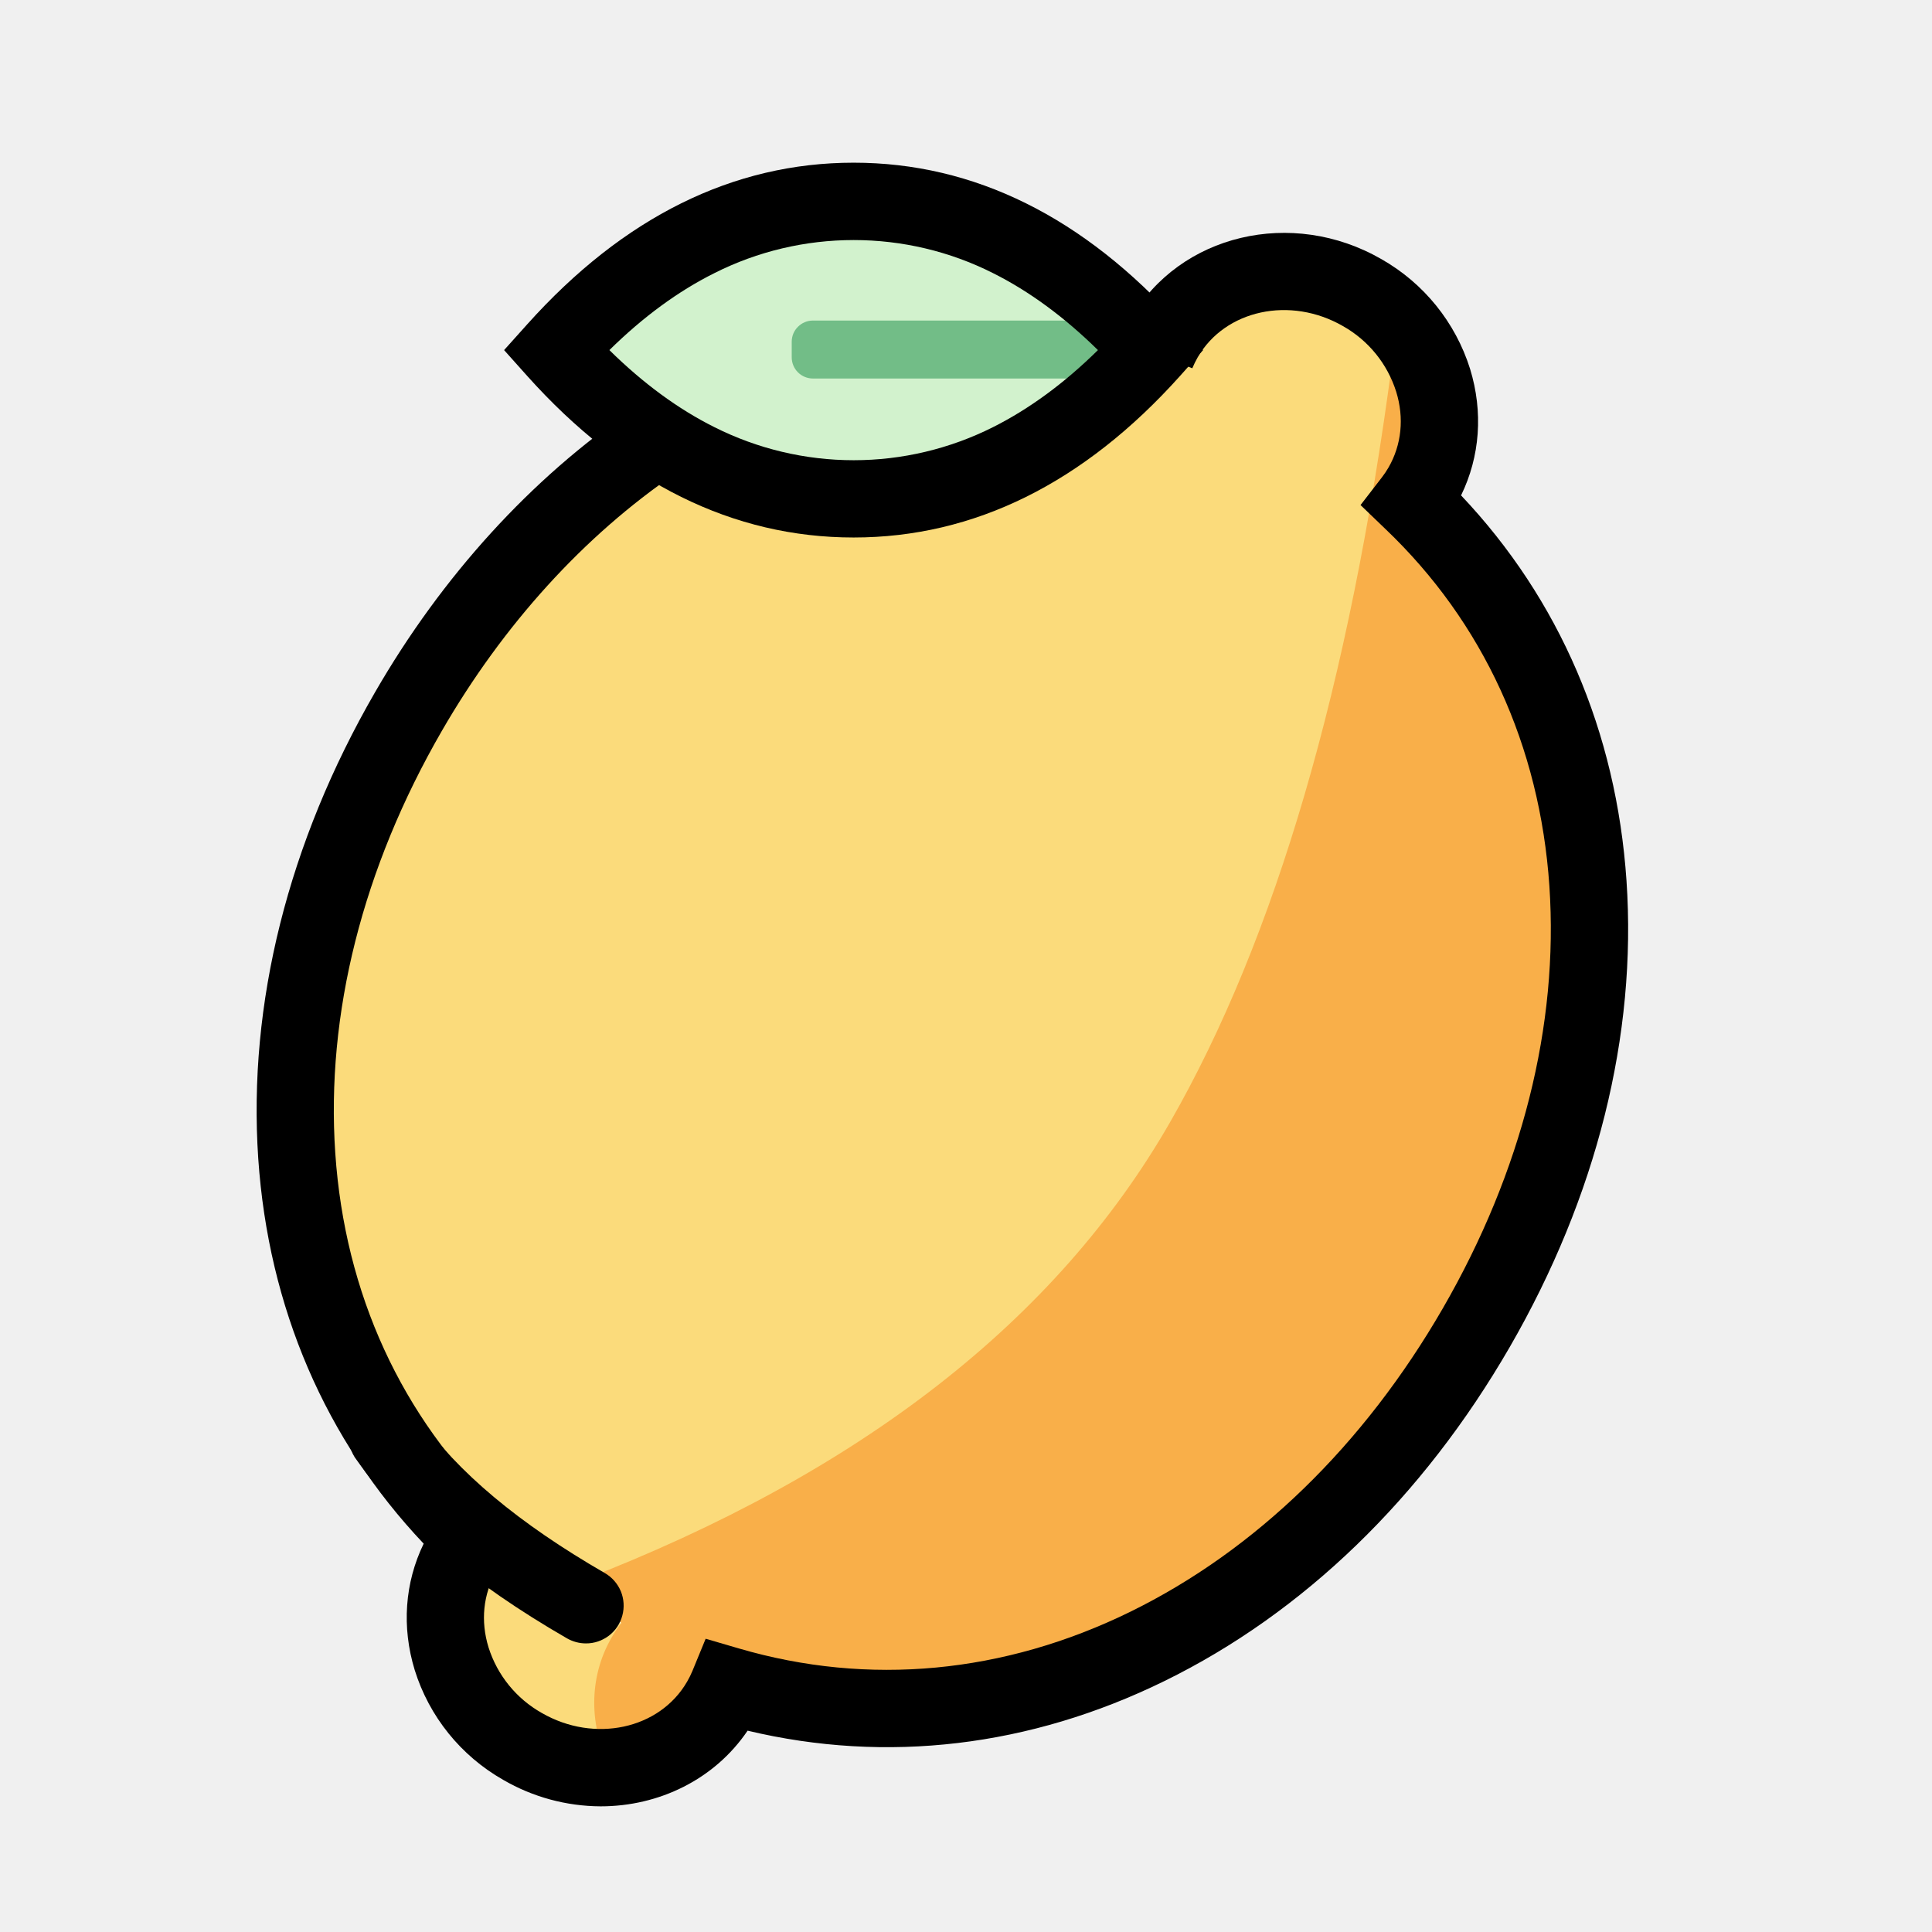
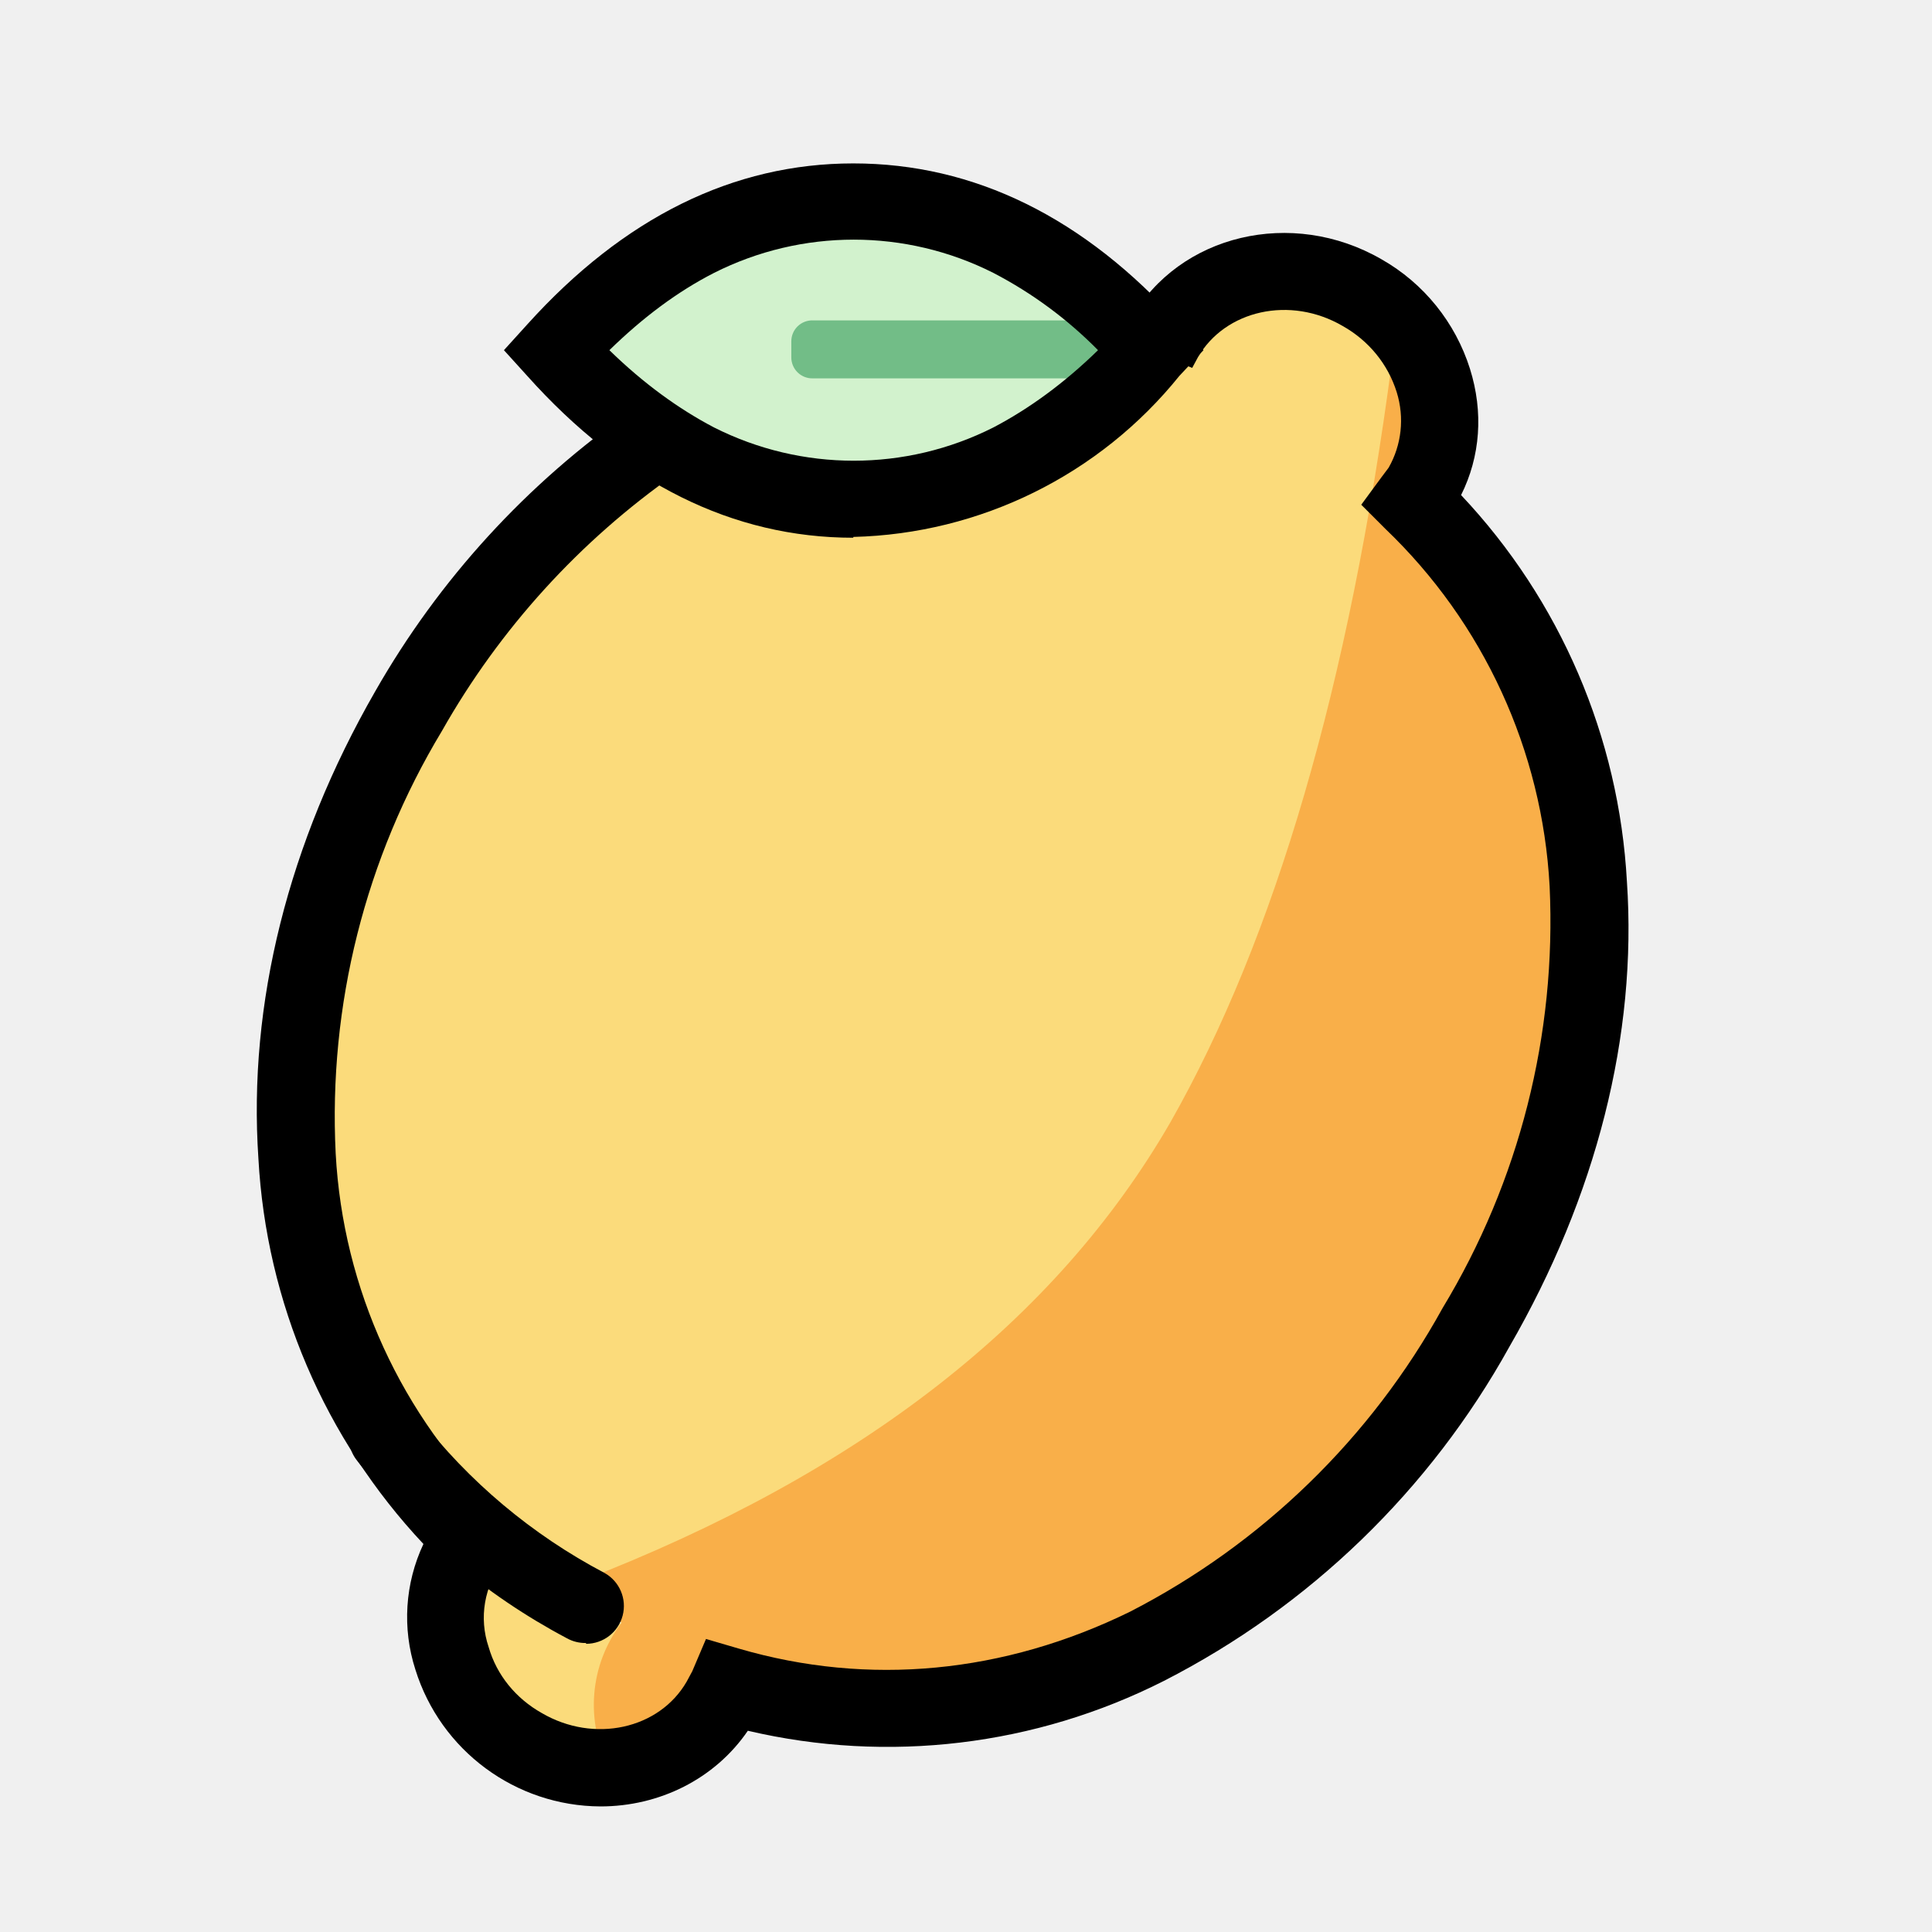
- <svg xmlns="http://www.w3.org/2000/svg" width="24" height="24" viewBox="0 0 24 24" fill="none">
-   <path d="M5.869 19.107C3.185 16.543 3 12.43 5.074 8.839C7.149 5.247 10.805 3.351 14.367 4.393C14.395 4.326 14.426 4.262 14.462 4.2C14.937 3.379 16.038 3.126 16.923 3.637C17.808 4.148 18.139 5.226 17.665 6.048C17.629 6.11 17.589 6.17 17.545 6.227C20.229 8.79 20.414 12.903 18.34 16.494C16.265 20.085 12.609 21.982 9.047 20.94C9.02 21.006 8.988 21.071 8.952 21.133C8.478 21.953 7.376 22.207 6.491 21.696C5.606 21.184 5.275 20.106 5.749 19.284C5.785 19.223 5.825 19.163 5.869 19.107Z" fill="white" />
-   <path d="M17.684 4.431C17.943 4.939 17.957 5.541 17.665 6.046C17.629 6.109 17.589 6.168 17.545 6.225C20.229 8.789 20.414 12.902 18.34 16.493C16.265 20.084 12.609 21.981 9.047 20.939C9.02 21.005 8.988 21.07 8.952 21.132C8.663 21.633 8.142 21.921 7.579 21.956C6 21.5 5.708 20.005 6 19.5C6.036 19.438 7.674 20.218 7.718 20.161C5.033 17.598 2 16 5.5 8.499C7.574 4.908 10.937 2.958 14.5 4C14.528 3.934 15.464 3.563 15.5 3.501C15.788 3.001 17.121 4.465 17.684 4.431Z" fill="#FBDB7B" />
-   <path d="M7.219 19.636C10.688 18.298 13.127 16.398 14.538 13.935C15.846 11.652 16.765 8.507 17.294 4.499C17.421 4.462 17.552 4.44 17.684 4.432C17.943 4.94 17.957 5.542 17.665 6.047C17.629 6.109 17.589 6.169 17.545 6.226C20.229 8.79 20.414 12.903 18.34 16.494C16.265 20.085 12.609 21.982 9.047 20.94C9.02 21.006 8.988 21.071 8.952 21.133C8.662 21.634 8.141 21.922 7.579 21.957C7.32 21.449 7.306 20.846 7.598 20.341C7.634 20.279 7.674 20.219 7.718 20.162C7.543 19.995 7.376 19.819 7.219 19.636Z" fill="#F9AF49" />
-   <path d="M7.461 22.439C7.036 22.437 6.619 22.324 6.251 22.11C5.725 21.811 5.332 21.324 5.152 20.747C4.988 20.212 5.028 19.66 5.263 19.176C4.043 17.888 3.334 16.242 3.208 14.391C3.078 12.471 3.579 10.468 4.659 8.599C5.492 7.156 6.599 5.941 7.86 5.083L8.399 5.877C7.256 6.654 6.25 7.761 5.489 9.079C4.505 10.782 4.047 12.596 4.165 14.326C4.284 16.069 4.987 17.602 6.199 18.759L6.512 19.058L6.248 19.4C6.217 19.439 6.189 19.48 6.164 19.523C6.002 19.805 5.968 20.138 6.069 20.465C6.178 20.81 6.414 21.101 6.73 21.279C7.384 21.656 8.193 21.482 8.535 20.891C8.56 20.848 8.583 20.802 8.602 20.756L8.766 20.357L9.18 20.478C10.79 20.949 12.47 20.791 14.039 20.023C15.596 19.26 16.939 17.956 17.923 16.253C18.907 14.55 19.364 12.736 19.247 11.006C19.128 9.263 18.425 7.73 17.212 6.573L16.901 6.274L17.165 5.932C17.196 5.892 17.224 5.85 17.249 5.807C17.411 5.525 17.445 5.192 17.344 4.866C17.235 4.52 16.999 4.229 16.683 4.051C16.029 3.674 15.22 3.848 14.878 4.439C14.853 4.483 14.831 4.528 14.811 4.575L13.924 4.209C13.959 4.123 14 4.039 14.047 3.959C14.653 2.91 16.05 2.578 17.162 3.22C17.688 3.519 18.081 4.006 18.262 4.583C18.426 5.118 18.386 5.67 18.15 6.154C19.371 7.443 20.079 9.089 20.205 10.941C20.336 12.861 19.834 14.864 18.755 16.733C17.675 18.602 16.191 20.038 14.462 20.884C12.795 21.701 11.014 21.911 9.287 21.499C8.876 22.106 8.185 22.439 7.461 22.439Z" fill="black" />
-   <path d="M10.51 6.198C11.871 6.198 13.104 5.582 14.207 4.35C13.104 3.118 11.871 2.502 10.51 2.502C9.149 2.502 7.916 3.118 6.813 4.35C7.916 5.582 9.149 6.198 10.51 6.198Z" fill="#D2F2CD" />
-   <path d="M10.098 3.982H13.65C13.72 3.982 13.788 4.01 13.837 4.06C13.887 4.109 13.914 4.176 13.914 4.246V4.438C13.914 4.508 13.887 4.575 13.837 4.625C13.788 4.674 13.72 4.702 13.65 4.702H10.098C10.028 4.702 9.961 4.674 9.912 4.625C9.862 4.575 9.835 4.508 9.835 4.438V4.246C9.835 4.176 9.862 4.109 9.912 4.06C9.961 4.01 10.028 3.982 10.098 3.982Z" fill="#72BD87" />
-   <path d="M10.604 6.677C9.107 6.677 7.742 6.002 6.549 4.67L6.262 4.349L6.549 4.029C7.743 2.697 9.107 2.021 10.604 2.021C12.101 2.021 13.465 2.697 14.659 4.029L14.945 4.349L14.659 4.67C13.465 6.002 12.101 6.677 10.604 6.677ZM7.57 4.349C7.988 4.761 8.425 5.082 8.874 5.306C9.411 5.576 10.004 5.717 10.605 5.717C11.206 5.717 11.799 5.576 12.336 5.306C12.784 5.081 13.221 4.761 13.639 4.349C13.221 3.938 12.784 3.617 12.336 3.393C11.799 3.122 11.206 2.982 10.605 2.982C10.004 2.982 9.411 3.122 8.874 3.393C8.425 3.617 7.987 3.938 7.57 4.349Z" fill="black" />
-   <path d="M7.278 20.415C7.196 20.415 7.115 20.393 7.043 20.352C5.852 19.665 4.999 18.941 4.434 18.141C4.394 18.091 4.366 18.034 4.349 17.972C4.333 17.91 4.329 17.846 4.339 17.783C4.348 17.721 4.37 17.66 4.403 17.606C4.436 17.552 4.48 17.505 4.532 17.468C4.584 17.432 4.643 17.406 4.706 17.393C4.768 17.38 4.832 17.38 4.895 17.392C4.957 17.404 5.016 17.43 5.068 17.466C5.121 17.502 5.165 17.548 5.199 17.602C5.684 18.288 6.441 18.922 7.513 19.541C7.602 19.592 7.672 19.672 7.712 19.767C7.751 19.862 7.758 19.968 7.731 20.068C7.705 20.168 7.646 20.256 7.564 20.319C7.482 20.381 7.382 20.416 7.278 20.415L7.278 20.415Z" fill="black" />
+ <svg xmlns="http://www.w3.org/2000/svg" width="24" height="24" fill="none">
+   <path fill="#fff" d="M5.87 19.1C3.18 16.55 3 12.44 5.07 8.85c2.08-3.6 5.73-5.49 9.3-4.45.02-.06.06-.13.1-.19.47-.82 1.57-1.07 2.45-.56.89.5 1.22 1.59.74 2.4a1.6 1.6 0 0 1-.11.19c2.68 2.56 2.86 6.67.79 10.26-2.07 3.6-5.73 5.5-9.3 4.45a1.6 1.6 0 0 1-.09.2c-.47.81-1.57 1.07-2.46.56-.88-.52-1.22-1.6-.74-2.42l.12-.17Z" />
+   <path fill="#FBDB7B" d="M17.68 4.43a1.68 1.68 0 0 1-.13 1.8c2.68 2.56 2.86 6.67.79 10.26-2.07 3.6-5.73 5.5-9.3 4.45-.02.07-.05.13-.09.2-.29.5-.8.78-1.37.82C6 21.5 5.7 20 6 19.5c.04-.06 1.67.72 1.72.66C5.03 17.6 2 16 5.5 8.5c2.07-3.6 5.44-5.54 9-4.5.03-.07.96-.44 1-.5.29-.5 1.62.97 2.18.93Z" />
+   <path fill="#F9AF49" d="M7.22 19.64c3.47-1.34 5.9-3.24 7.32-5.7 1.3-2.29 2.22-5.43 2.75-9.44.13-.04.26-.06.4-.07a1.68 1.68 0 0 1-.14 1.8c2.68 2.56 2.86 6.67.79 10.26-2.07 3.6-5.73 5.5-9.3 4.45a1.68 1.68 0 0 1-1.47 1.02 1.68 1.68 0 0 1 .15-1.8 7.14 7.14 0 0 1-.5-.52Z" />
+   <path fill="#000" d="M7.46 22.44a2.42 2.42 0 0 1-2.3-1.7 2.13 2.13 0 0 1 .1-1.56 7.6 7.6 0 0 1-2.05-4.79c-.13-1.92.37-3.92 1.45-5.8a10.74 10.74 0 0 1 3.2-3.5l.54.79a9.78 9.78 0 0 0-2.91 3.2 9.27 9.27 0 0 0-1.32 5.25 6.64 6.64 0 0 0 2.03 4.43l.31.3-.26.34a1.13 1.13 0 0 0-.18 1.06c.1.35.34.64.66.82.65.38 1.46.2 1.8-.39l.07-.13.17-.4.41.12c1.61.47 3.29.31 4.86-.46a9.28 9.28 0 0 0 3.88-3.77 9.28 9.28 0 0 0 1.33-5.24 6.64 6.64 0 0 0-2.04-4.44l-.3-.3.25-.34.09-.12c.16-.28.2-.62.1-.94-.11-.35-.35-.64-.67-.82-.65-.38-1.46-.2-1.8.39l-.07.13-.89-.36.13-.25c.6-1.05 2-1.38 3.11-.74.53.3.92.79 1.1 1.36.17.54.13 1.09-.11 1.57a7.6 7.6 0 0 1 2.06 4.8c.13 1.91-.38 3.91-1.46 5.78a10.23 10.23 0 0 1-4.29 4.15 7.6 7.6 0 0 1-5.17.62c-.41.6-1.1.94-1.83.94Z" />
+   <path fill="#D2F2CD" d="M10.51 6.2a4.9 4.9 0 0 0 3.7-1.85 4.9 4.9 0 0 0-3.7-1.85 4.9 4.9 0 0 0-3.7 1.85 4.9 4.9 0 0 0 3.7 1.85Z" />
+   <path fill="#72BD87" d="M10.1 3.98h3.55a.26.26 0 0 1 .26.27v.19a.26.26 0 0 1-.26.26H10.1a.26.26 0 0 1-.27-.26v-.2a.26.26 0 0 1 .27-.26Z" />
+   <path fill="#000" d="M10.6 6.68c-1.5 0-2.86-.68-4.05-2.01l-.29-.32.29-.32c1.2-1.33 2.56-2 4.05-2 1.5 0 2.87.67 4.06 2l.29.32-.3.32a5.37 5.37 0 0 1-4.05 2ZM7.57 4.35c.42.41.86.73 1.3.96a3.85 3.85 0 0 0 3.47 0c.44-.23.88-.55 1.3-.96a5.18 5.18 0 0 0-1.3-.96 3.85 3.85 0 0 0-3.47 0c-.45.23-.88.55-1.3.96ZM7.28 20.41a.47.47 0 0 1-.24-.06 7.97 7.97 0 0 1-2.6-2.2.47.47 0 1 1 .76-.55 7.1 7.1 0 0 0 2.31 1.94.47.47 0 0 1-.23.88Z" />
</svg>
